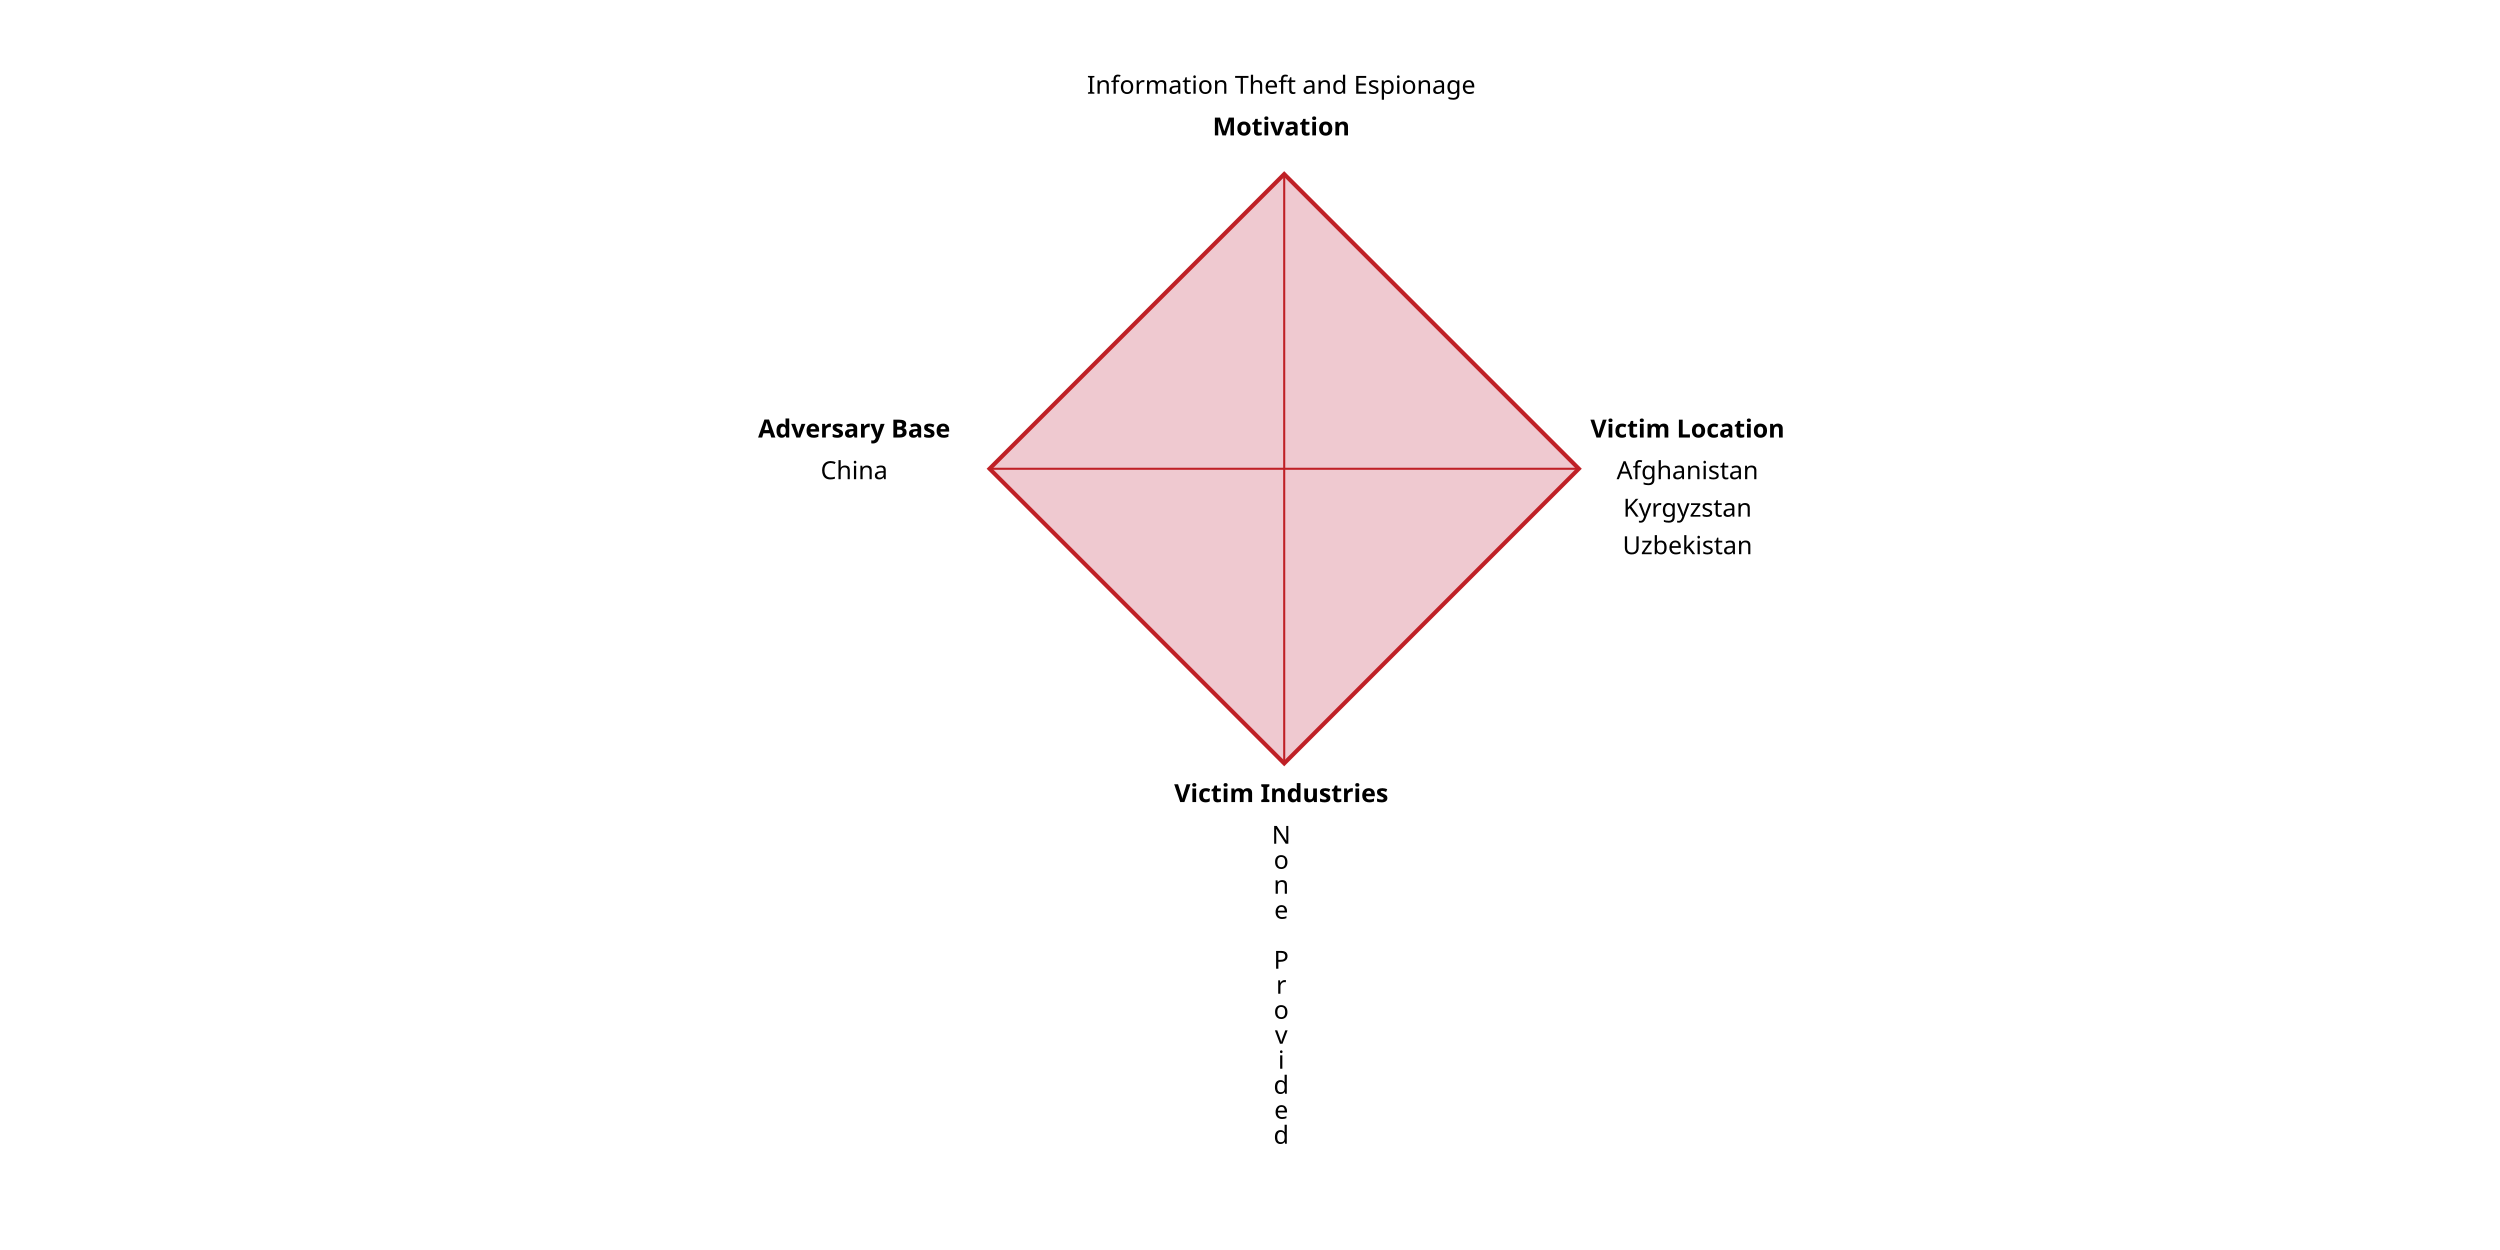
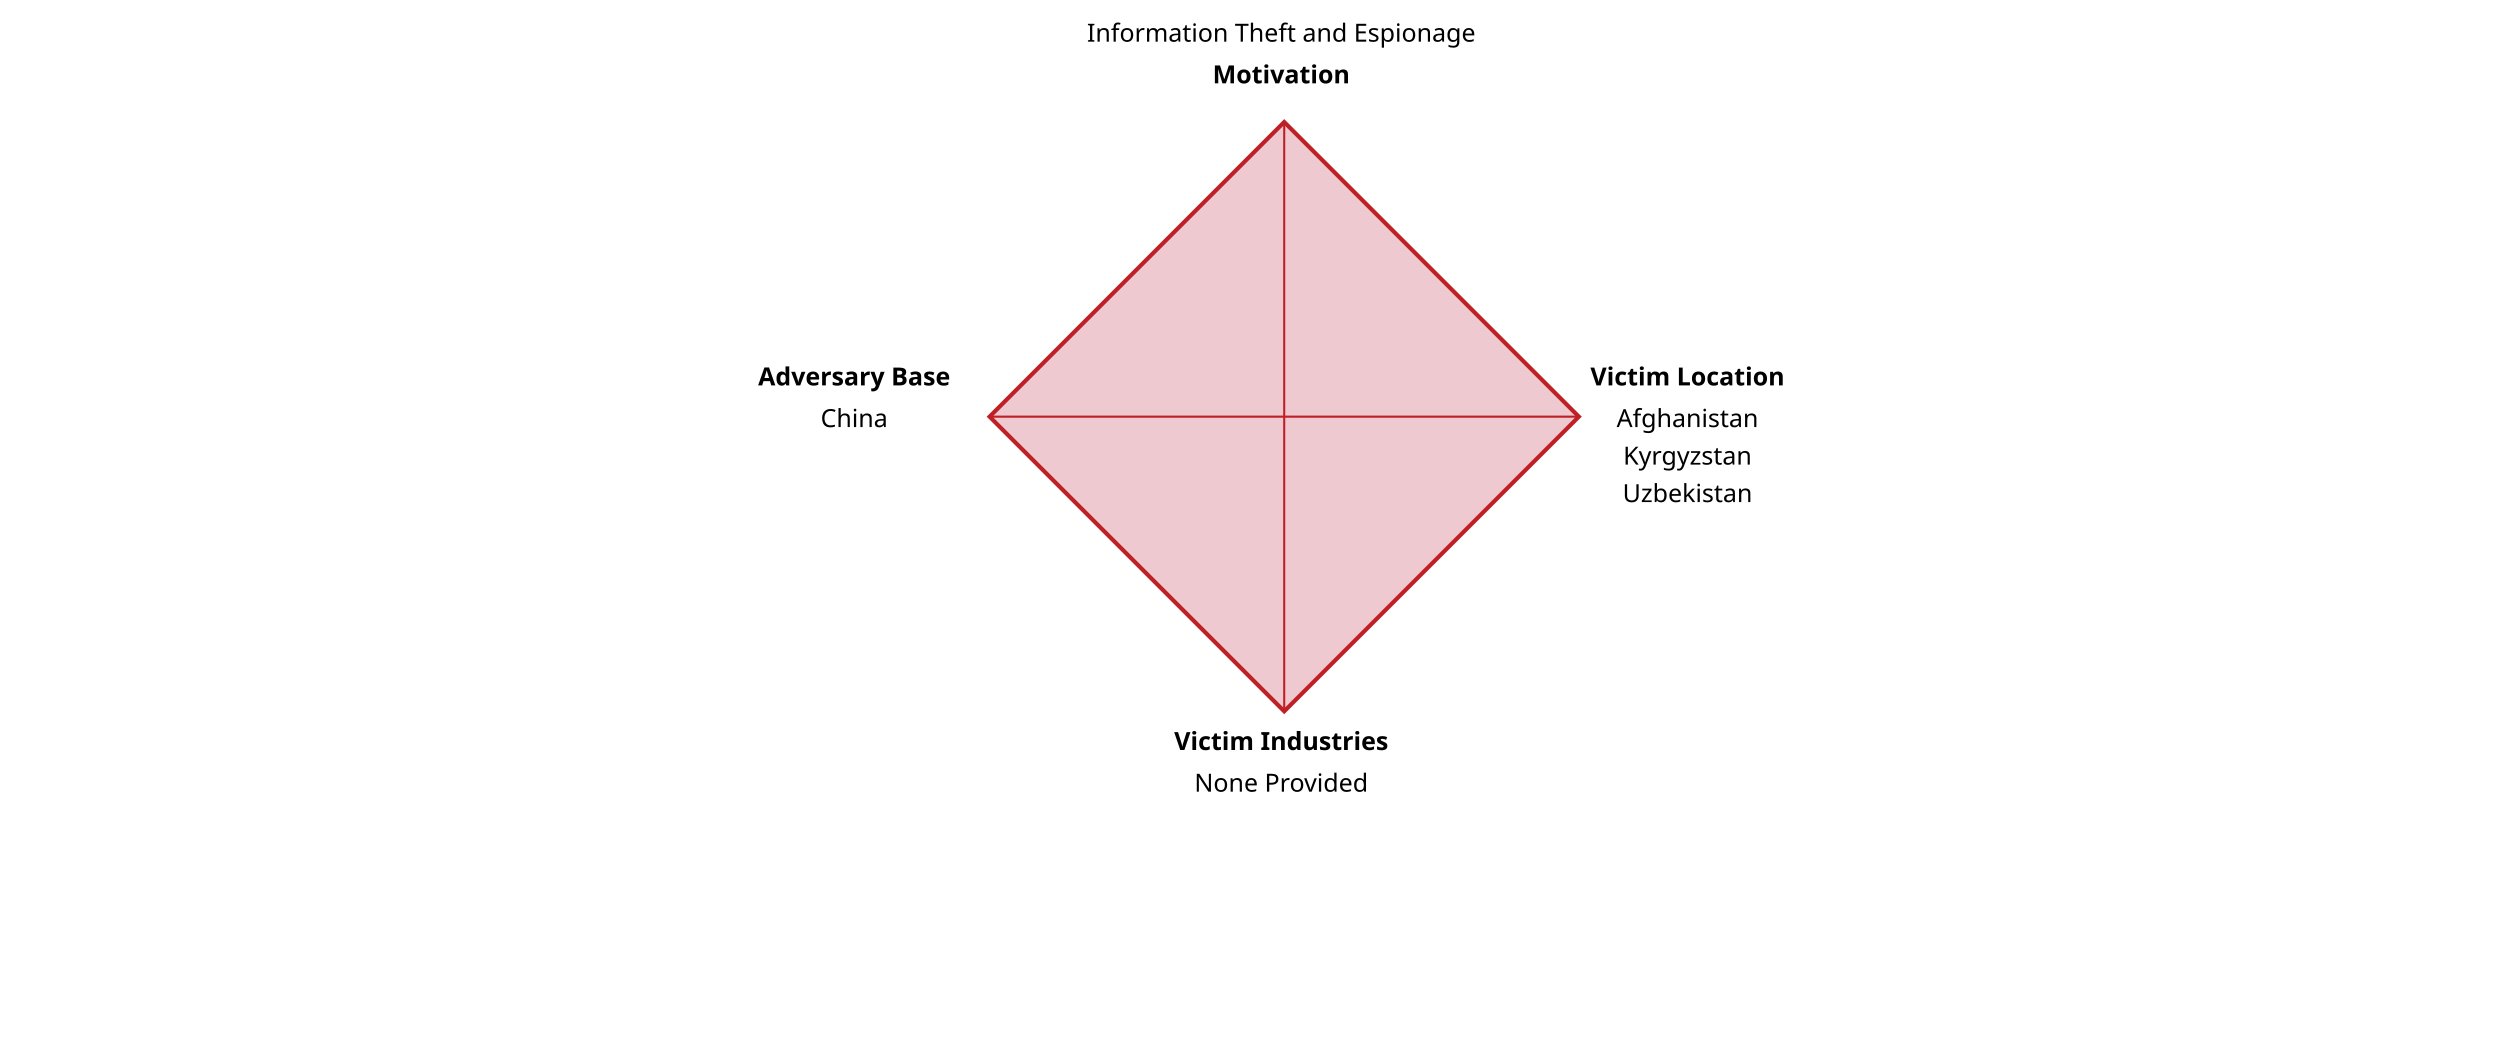
- <svg xmlns="http://www.w3.org/2000/svg" viewBox="0 0 1200 600" version="1.1">
-   <g transform="translate(475 225) rotate(-45)">
+ <svg xmlns="http://www.w3.org/2000/svg" viewBox="0 0 1200 500" version="1.1">
+   <g transform="translate(475 200) rotate(-45)">
    <rect x="0" y="0" width="200" height="200" fill="#efc9d0" stroke="#bf2026ff" stroke-width="2" />
    <line x1="0" y1="0" x2="200" y2="200" stroke="#bf2026ff" />
    <line x1="0" y1="200" x2="200" y2="0" stroke="#bf2026ff" />
  </g>
-   <g id="diamond_labels" transform="translate(475 225)">
+   <g id="diamond_labels" transform="translate(475 200)">
    <text x="140" y="-160" id="svg_motivation" style="font-weight:bold" font-family="sans-serif" text-anchor="middle">Motivation</text>
    <text x="140" y="-180" id="svg_motivation_detail" font-family="sans-serif" text-anchor="middle">Information Theft and Espionage</text>
    <text x="140" y="160" id="svg_industry" style="font-weight:bold" font-family="sans-serif" text-anchor="middle">Victim Industries</text>
-     <text x="140" y="180" id="svg_industry_detail" style="font-size:12px" font-family="sans-serif" text-anchor="middle">N</text>
-     <text x="140" y="192" id="svg_industry_detail" style="font-size:12px" font-family="sans-serif" text-anchor="middle">o</text>
-     <text x="140" y="204" id="svg_industry_detail" style="font-size:12px" font-family="sans-serif" text-anchor="middle">n</text>
-     <text x="140" y="216" id="svg_industry_detail" style="font-size:12px" font-family="sans-serif" text-anchor="middle">e</text>
-     <text x="140" y="228" id="svg_industry_detail" style="font-size:12px" font-family="sans-serif" text-anchor="middle"> </text>
-     <text x="140" y="240" id="svg_industry_detail" style="font-size:12px" font-family="sans-serif" text-anchor="middle">P</text>
-     <text x="140" y="252" id="svg_industry_detail" style="font-size:12px" font-family="sans-serif" text-anchor="middle">r</text>
-     <text x="140" y="264" id="svg_industry_detail" style="font-size:12px" font-family="sans-serif" text-anchor="middle">o</text>
-     <text x="140" y="276" id="svg_industry_detail" style="font-size:12px" font-family="sans-serif" text-anchor="middle">v</text>
-     <text x="140" y="288" id="svg_industry_detail" style="font-size:12px" font-family="sans-serif" text-anchor="middle">i</text>
-     <text x="140" y="300" id="svg_industry_detail" style="font-size:12px" font-family="sans-serif" text-anchor="middle">d</text>
-     <text x="140" y="312" id="svg_industry_detail" style="font-size:12px" font-family="sans-serif" text-anchor="middle">e</text>
-     <text x="140" y="324" id="svg_industry_detail" style="font-size:12px" font-family="sans-serif" text-anchor="middle">d</text>
+     <text x="140" y="180" id="svg_industry_detail" font-family="sans-serif" text-anchor="middle">None Provided</text>
    <text x="-65" y="-15" id="svg_base" style="font-weight:bold" font-family="sans-serif" text-anchor="middle">Adversary Base</text>
    <text x="-65" y="5" id="svg_base_detail" font-family="sans-serif" text-anchor="middle">China</text>
    <text x="335" y="-15" id="svg_victim_country" style="font-weight:bold" font-family="sans-serif" text-anchor="middle">Victim Location</text>
    <text x="335" y="5" id="svg_victim_country_detail" font-family="sans-serif" text-anchor="middle">Afghanistan</text>
    <text x="335" y="23" id="svg_victim_country_detail" font-family="sans-serif" text-anchor="middle">Kyrgyzstan</text>
    <text x="335" y="41" id="svg_victim_country_detail" font-family="sans-serif" text-anchor="middle">Uzbekistan</text>
  </g>
</svg>
